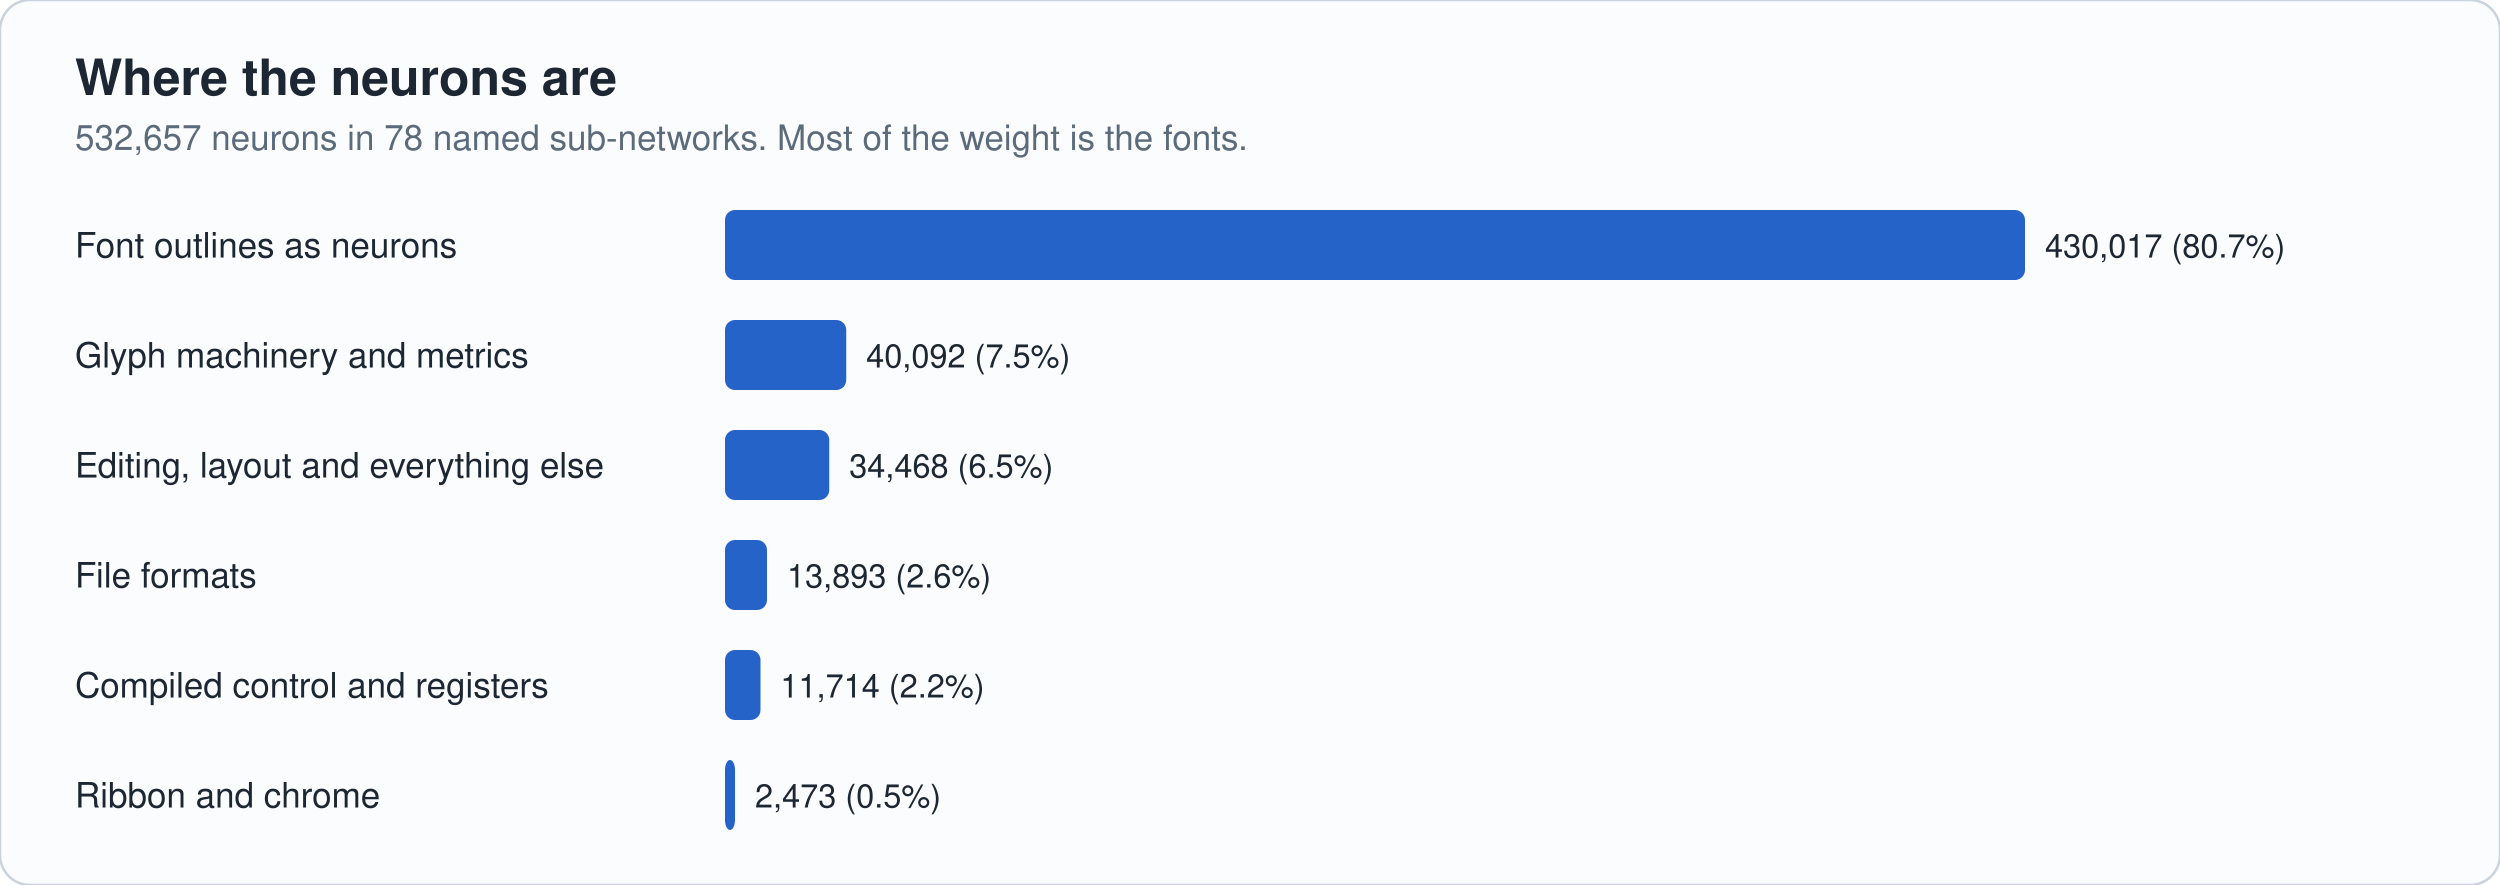
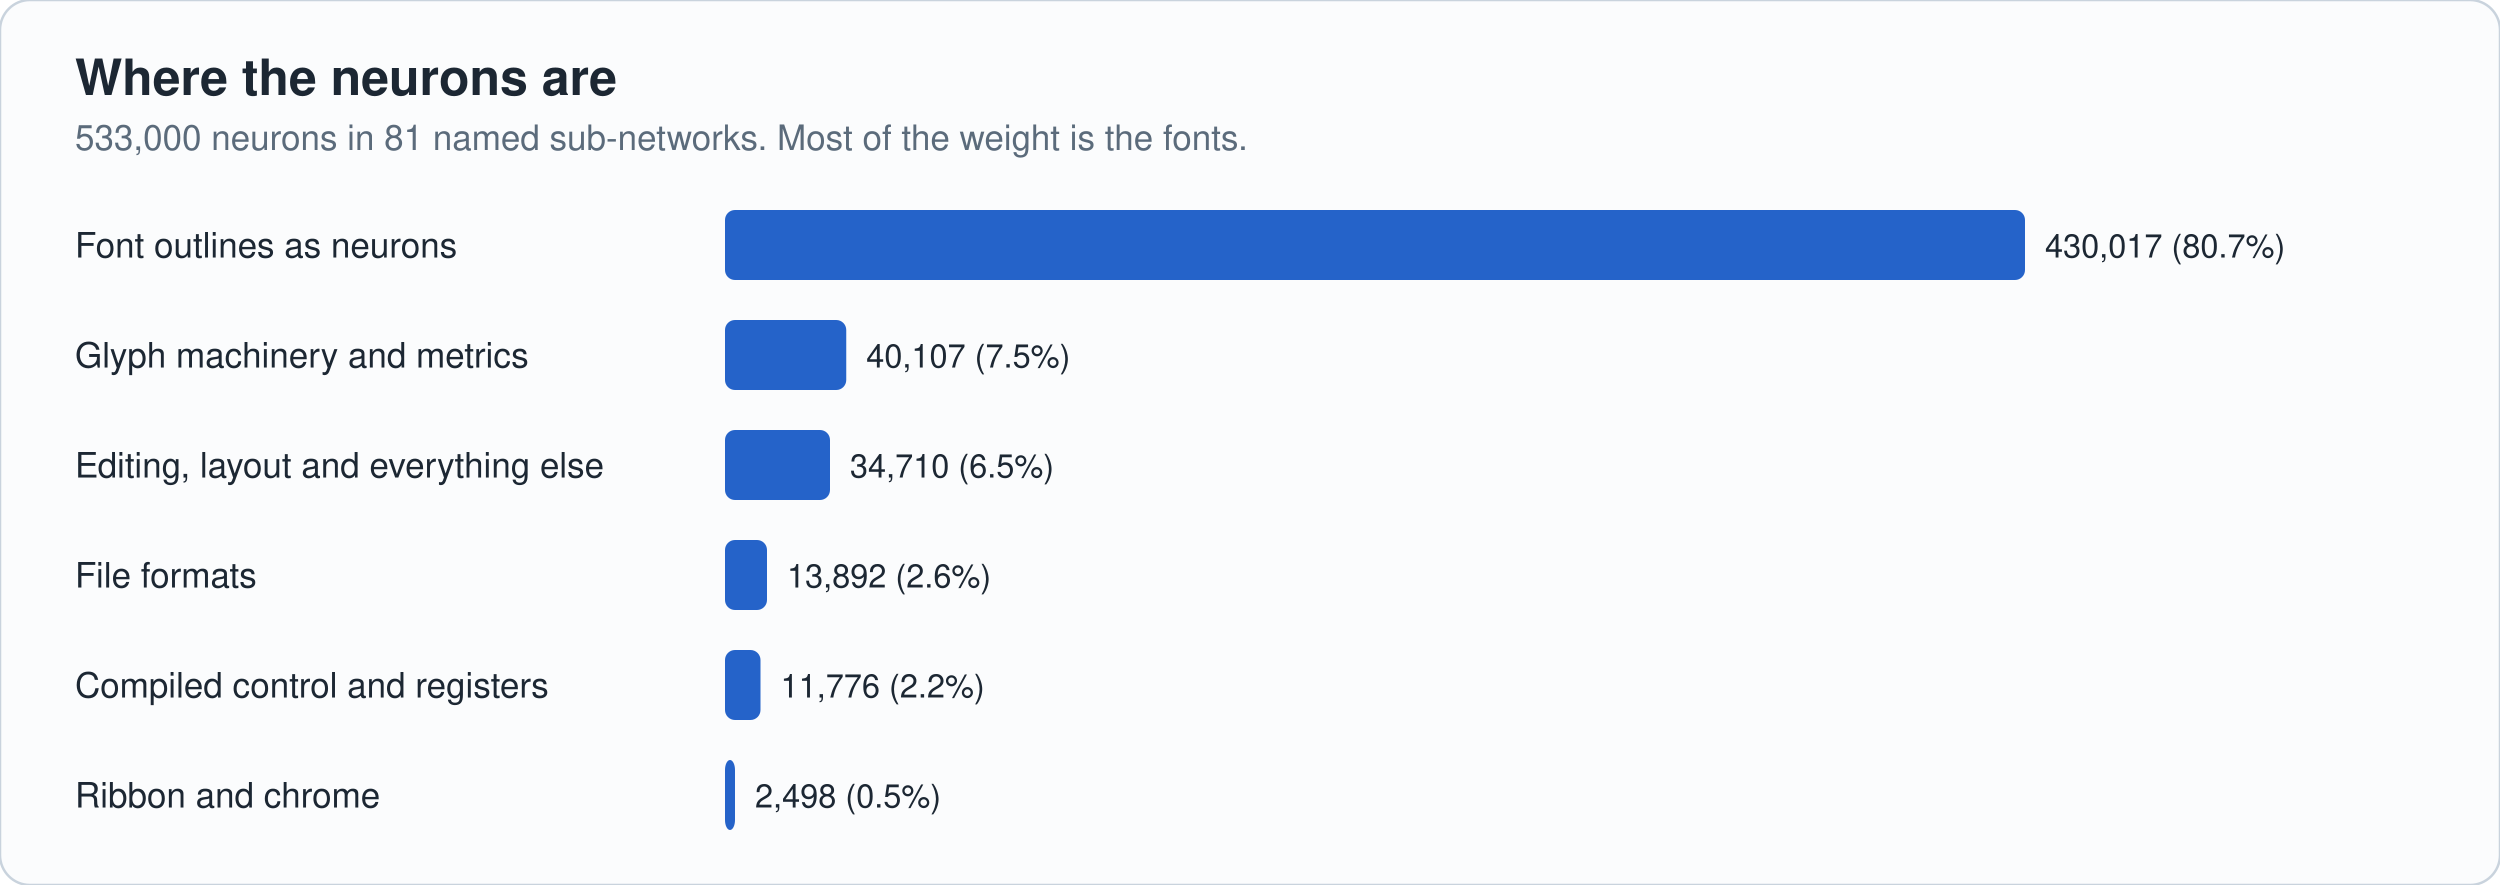
<svg xmlns="http://www.w3.org/2000/svg" viewBox="0 0 1000 354" width="1000" height="354" role="img" aria-label="Neuron counts per family of sub-networks" font-family="-apple-system,'Segoe UI',Helvetica,Arial,sans-serif">
  <rect width="1000" height="354" rx="12" fill="#fbfcfd" stroke="#c9d3dd" />
  <text x="30" y="38" font-size="20" fill="#1c2733" text-anchor="start" font-weight="700">Where the neurons are</text>
-   <text x="30" y="60" font-size="14" fill="#5b6b7b" text-anchor="start" font-weight="400">532,657 neurons in 78 named sub-networks. Most of the weight is the fonts.</text>
+   <text x="30" y="60" font-size="14" fill="#5b6b7b" text-anchor="start" font-weight="400">533,000 neurons in 81 named sub-networks. Most of the weight is the fonts.</text>
  <text x="30" y="103" font-size="14" fill="#1c2733" text-anchor="start" font-weight="400">Font outlines as neurons</text>
  <rect x="290" y="84" width="520.0" height="28" rx="4" fill="#2563c9" />
  <text x="818.0" y="103" font-size="13" fill="#1c2733" text-anchor="start" font-weight="400">430,017 (80.7%)</text>
  <text x="30" y="147" font-size="14" fill="#1c2733" text-anchor="start" font-weight="400">Glyph machinery and metrics</text>
  <rect x="290" y="128" width="48.5" height="28" rx="4" fill="#2563c9" />
-   <text x="346.481" y="147" font-size="13" fill="#1c2733" text-anchor="start" font-weight="400">40,092 (7.5%)</text>
+   <text x="346.5" y="147" font-size="13" fill="#1c2733" text-anchor="start" font-weight="400">40,107 (7.5%)</text>
  <text x="30" y="191" font-size="14" fill="#1c2733" text-anchor="start" font-weight="400">Editing, layout and everything else</text>
-   <rect x="290" y="172" width="41.7" height="28" rx="4" fill="#2563c9" />
-   <text x="339.681" y="191" font-size="13" fill="#1c2733" text-anchor="start" font-weight="400">34,468 (6.5%)</text>
+   <rect x="290" y="172" width="42.0" height="28" rx="4" fill="#2563c9" />
+   <text x="339.973" y="191" font-size="13" fill="#1c2733" text-anchor="start" font-weight="400">34,710 (6.5%)</text>
  <text x="30" y="235" font-size="14" fill="#1c2733" text-anchor="start" font-weight="400">File formats</text>
  <rect x="290" y="216" width="16.8" height="28" rx="4" fill="#2563c9" />
-   <text x="314.8" y="235" font-size="13" fill="#1c2733" text-anchor="start" font-weight="400">13,893 (2.6%)</text>
+   <text x="314.799" y="235" font-size="13" fill="#1c2733" text-anchor="start" font-weight="400">13,892 (2.6%)</text>
  <text x="30" y="279" font-size="14" fill="#1c2733" text-anchor="start" font-weight="400">Compiled control and registers</text>
  <rect x="290" y="260" width="14.2" height="28" rx="4" fill="#2563c9" />
-   <text x="312.165" y="279" font-size="13" fill="#1c2733" text-anchor="start" font-weight="400">11,714 (2.2%)</text>
+   <text x="312.24" y="279" font-size="13" fill="#1c2733" text-anchor="start" font-weight="400">11,776 (2.2%)</text>
  <text x="30" y="323" font-size="14" fill="#1c2733" text-anchor="start" font-weight="400">Ribbon and chrome</text>
  <rect x="290" y="304" width="4.0" height="28" rx="4" fill="#2563c9" />
-   <text x="302" y="323" font-size="13" fill="#1c2733" text-anchor="start" font-weight="400">2,473 (0.5%)</text>
+   <text x="302" y="323" font-size="13" fill="#1c2733" text-anchor="start" font-weight="400">2,498 (0.5%)</text>
</svg>
